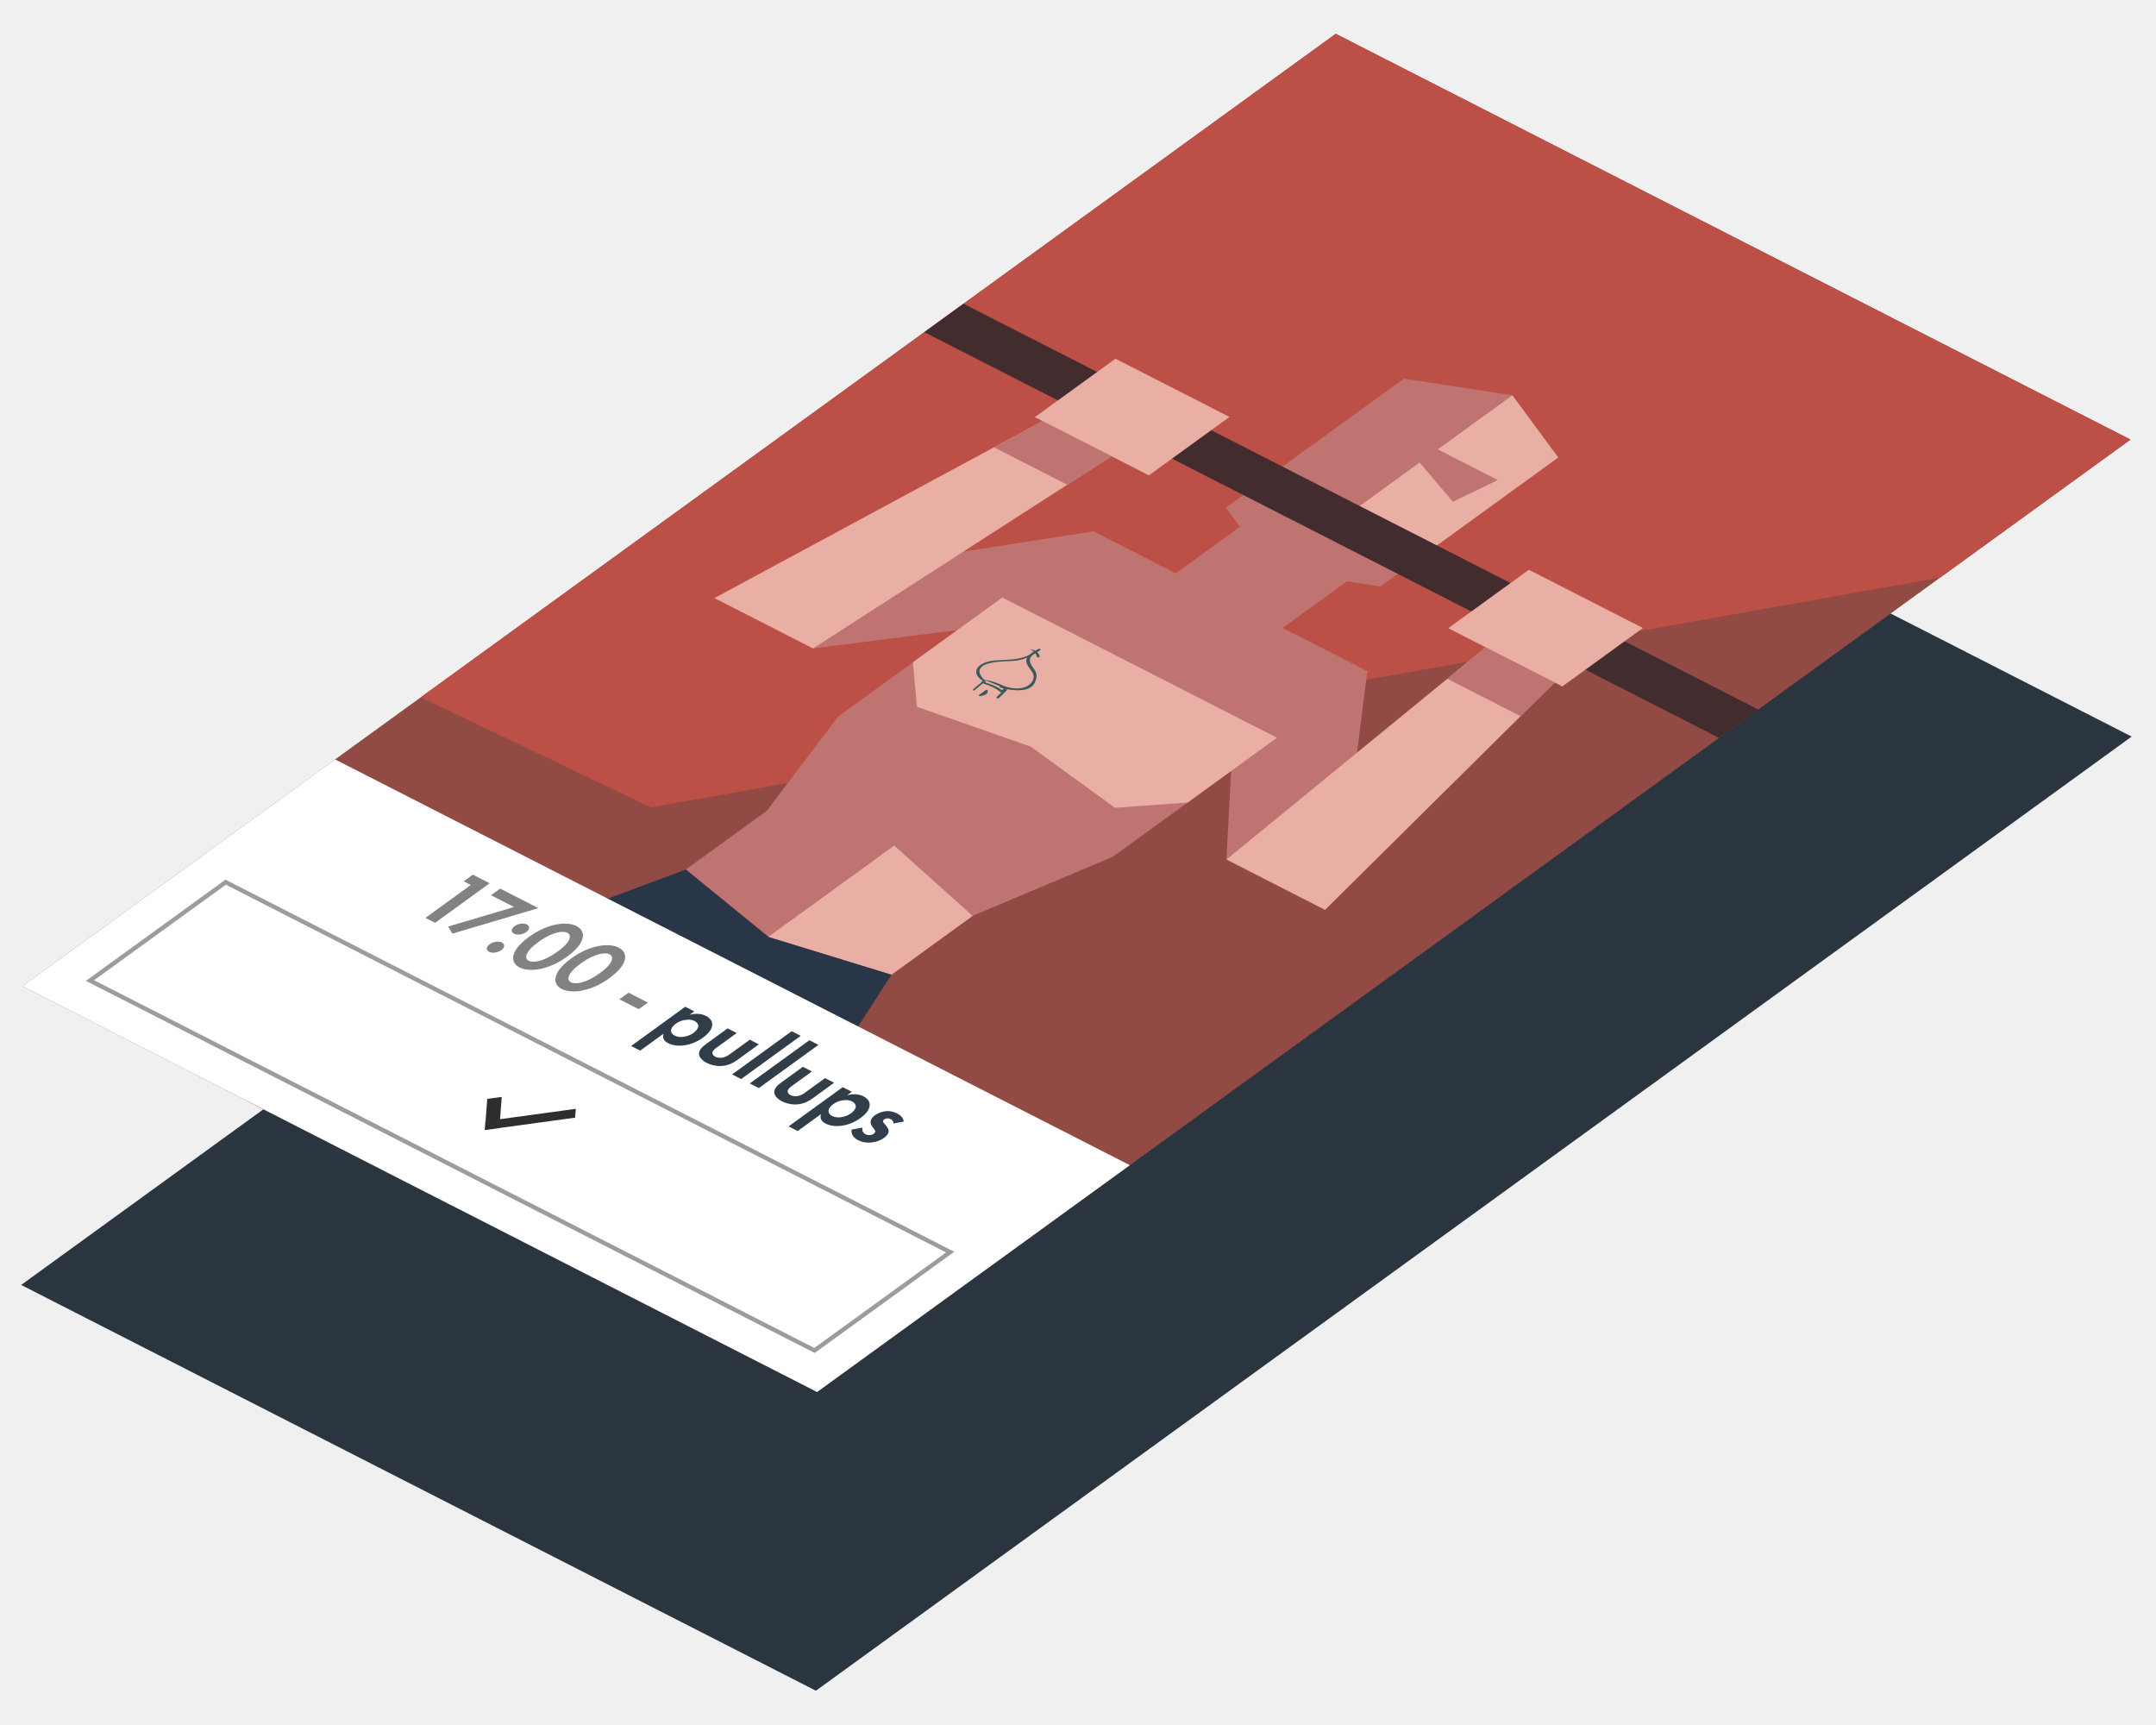
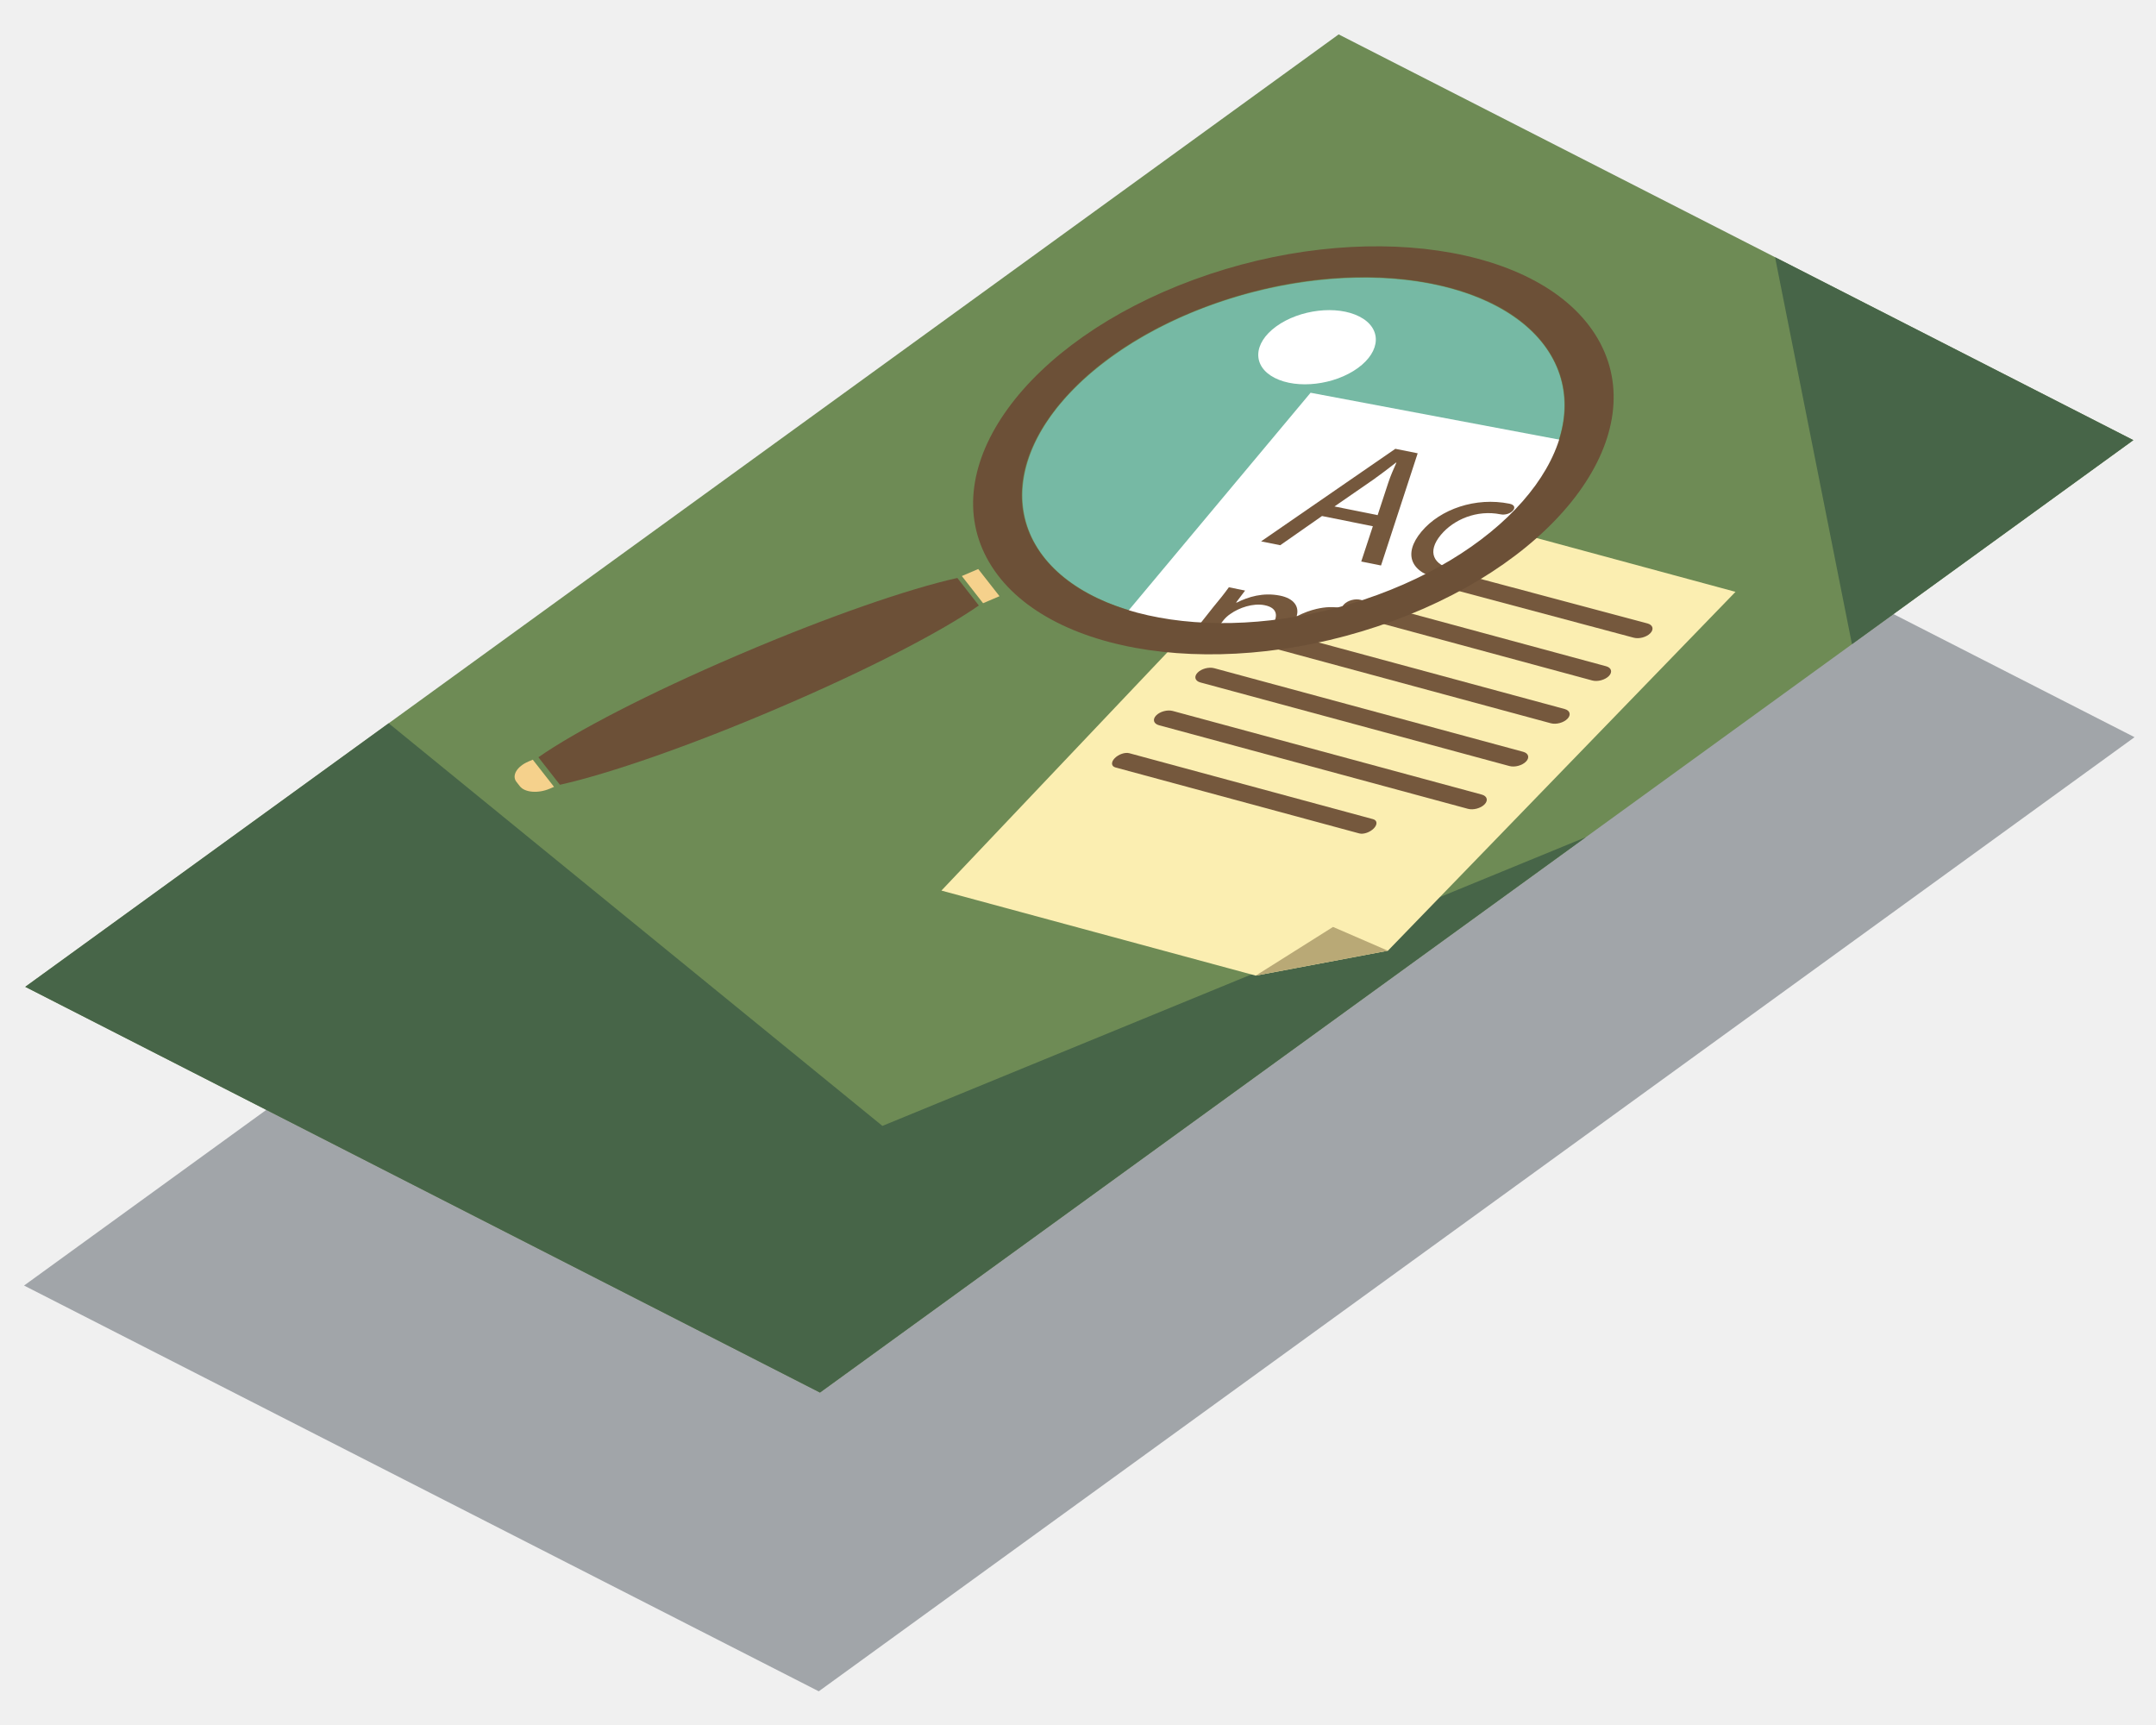
<svg xmlns="http://www.w3.org/2000/svg" version="1.1" id="Слой_1" x="0px" y="0px" width="500px" height="400px" viewBox="0 0 500 400" enable-background="new 0 0 500 400" xml:space="preserve">
-   <polygon fill="#2B353F" points="189.215,392.049 4.91,297.959 310.051,76.71 494.357,170.801 " />
+   <polygon opacity="0.4" fill="#2B353F" points="189.883,392.186 5.578,298.097 310.719,76.848 495.025,170.939 " />
  <g>
-     <polygon fill="#914B44" points="189.492,322.781 5.182,228.687 309.773,7.838 494.084,101.93  " />
-     <polygon fill="#BC4F46" points="97.574,161.696 150.926,187.223 449.975,133.914 494.084,101.93 309.773,7.838  " />
-     <polygon fill="#BF7472" points="320.111,135.991 361.366,106.078 350.732,91.663 325.553,87.795 284.298,117.708 287.57,122.144    272.67,132.947 253.59,123.207 192.727,132.702 188.555,150.365 222.021,146.097 194.393,166.13 177.837,188.007 159.046,201.633    178.197,217.231 206.775,226 225.566,212.373 258.102,198.654 285.512,178.781 284.43,199.31 312.295,193.742 317.058,155.907    317.3,155.732 317.094,155.626 317.094,155.626 297.463,145.605 312.364,134.801  " />
-     <polygon fill="#E9AEA4" points="350.732,91.663 333.495,104.162 333.572,104.274 333.572,104.274 347.351,111.308 336.945,116.341    329.222,107.261 329.241,107.247 329.24,107.246 308.287,122.439 326.195,131.581 361.366,106.078  " />
-     <polygon fill="#432C2E" points="398.664,171.116 214.353,77.023 223.445,70.43 407.756,164.523  " />
-     <polygon fill="#E9AEA4" points="266.443,110.23 239.994,96.728 258.684,83.177 285.132,96.68  " />
-     <polygon fill="#E9AEA4" points="165.687,138.69 175.33,143.614 188.555,150.365 257.764,105.799 241.784,97.642  " />
-     <polygon fill="#E9AEA4" points="335.867,145.672 362.316,159.175 381.006,145.624 354.557,132.121  " />
-     <polygon fill="#E9AEA4" points="307.296,210.983 297.652,206.06 284.43,199.31 344.547,150.104 360.526,158.262  " />
-     <polygon fill="#BF7472" points="241.784,97.642 257.764,105.799 247.508,112.402 230.508,103.724  " />
-     <polygon fill="#BF7472" points="360.526,158.262 344.547,150.104 335.639,157.395 352.639,166.074  " />
-     <polygon fill="#283647" points="137.836,296.409 57.045,255.166 124.277,214.585 159.046,201.633 178.197,217.231 206.775,226    191.844,249.081  " />
-     <polygon fill="#E9AEA4" points="296.147,171.068 232.437,138.544 211.719,153.568 212.646,163.894 239.027,173.127 258.582,187.31    275.428,186.093  " />
-     <path fill="#375A5A" d="M239.964,158.319c0.515-1.071,0.595-1.997,0.024-2.883c-0.832-1.304-1.878-2.353-0.434-3.615   c0.189-0.107,0.373-0.223,0.561-0.336c0.189,0.287,0.31,0.607,0.401,0.862c0.081,0.23,0.699,0.047,0.613-0.183   c-0.134-0.353-0.305-0.683-0.577-0.953c0.209-0.134,0.421-0.271,0.63-0.415c0.31-0.211-0.048-0.464-0.399-0.291   c-0.25,0.123-0.482,0.248-0.7,0.37c-0.243-0.124-0.536-0.221-0.906-0.268c-0.101-0.013-0.194,0.084-0.095,0.107   c0.277,0.064,0.496,0.194,0.679,0.354c-0.434,0.267-0.804,0.539-1.083,0.816c-1.666,0.814-3.447,1.043-5.67,1.142   c-1.418,0.065-3.527,0.089-4.885,0.744c-2.697,1.299-1.828,3.136-0.201,4.09c-0.146,0.129-0.151,0.083-0.316,0.308   c-0.026,0.035-0.026,0.062-0.023,0.091c-0.709,0.527-1.404,1.093-1.941,1.65c-0.16,0.167,0.186,0.29,0.375,0.133   c0.615-0.509,1.324-1.053,1.904-1.609c1.615,0.515,3.094,1.167,4.16,2.081c0.05,0.04,0.124,0.06,0.204,0.063   c-0.444,0.342-0.851,0.708-1.155,1.068c-0.25,0.296,0.341,0.419,0.625,0.141c0.604-0.593,1.162-1.197,1.798-1.779   c0.148-0.137-0.128-0.197-0.288-0.104c0.033-0.04,0.074-0.075,0.105-0.121C235.616,160.245,238.97,160.392,239.964,158.319z    M236.082,159.64c-1.225,0.054-2.325-0.251-3.297-0.575c-1.182-0.573-2.578-1.117-4.068-1.371c-0.076-0.01-0.173,0.064-0.102,0.092   c1.102,0.446,2.207,0.858,3.264,1.329c-0.075,0.114-0.07,0.243,0.105,0.302c0.229,0.078,0.508,0.158,0.814,0.236   c-0.111,0.134-0.244,0.262-0.385,0.384c-0.703-0.49-1.514-0.897-2.408-1.257c-0.455-0.186-0.93-0.35-1.413-0.507   c-0.235-0.078-0.313-0.14-0.314-0.223l0.002-0.002c0.039,0.02,0.076,0.042,0.118,0.061c0.114,0.049,0.341-0.07,0.245-0.145   c-0.056-0.041-0.109-0.087-0.162-0.136c0.004-0.005,0.015-0.014,0.02-0.02c0.047-0.06-0.01-0.101-0.082-0.103   c0.021-0.077-0.073-0.11-0.178-0.09c-1.331-1.256-2.322-3.415,2.52-4.079c1.361-0.188,2.703-0.188,4.041-0.268   c1.297-0.076,2.393-0.357,3.408-0.782c-0.261,0.48-0.291,0.994-0.016,1.564c0.371,0.782,1.064,1.435,1.395,2.238   C240.148,157.638,238.879,159.514,236.082,159.64z" />
-     <path fill="#375A5A" d="M228.939,160.669c0.076-0.078,0.141-0.158,0.17-0.231c0.029-0.079-0.066-0.129-0.171-0.114   c0.023-0.032,0.065-0.065,0.087-0.099c0.137-0.204-0.19-0.364-0.465-0.163c-0.49,0.357-0.982,0.716-1.473,1.076   c-0.15,0.11-0.117,0.299,0.111,0.29c0.374-0.015,0.719-0.107,1.039-0.246c0.071-0.001,0.148-0.019,0.226-0.074   c0.134-0.093,0.267-0.189,0.4-0.282C228.945,160.77,228.957,160.715,228.939,160.669z" />
-     <polygon fill="#E9AEA4" points="207.369,196.081 225.566,212.373 206.775,226 178.197,217.231  " />
-     <polygon fill="#914B44" points="89.589,271.779 124.907,255.872 105.293,279.796  " />
-   </g>
-   <g>
-     <polygon fill="#FFFFFF" points="262.023,270.191 77.713,176.097 5.182,228.687 189.492,322.781  " />
+     <polygon fill="#6E8B55" points="190.158,322.915 5.859,228.827 310.449,7.976 494.75,102.064  " />
+     <path fill="#76B9A4" d="M342.227,126.006c-25.686,18.623-65.436,24.058-88.783,12.138c-23.348-11.918-21.453-36.679,4.232-55.303   c25.684-18.623,65.435-24.057,88.781-12.139C369.807,82.62,367.91,107.383,342.227,126.006z" />
+     <polygon fill="#476548" points="204.639,261.077 90.137,167.717 5.859,228.827 190.158,322.913 261.555,271.145 367.783,194.122     " />
+     <polygon fill="#FBEEB1" points="291.217,226.231 218.326,206.511 272.637,149.251 319.803,137.512 337.18,119.572 402.482,137.239    321.871,220.458  " />
+     <polygon fill="#FFFFFF" points="366.742,102.909 303.938,91.072 257.736,146.335 278.496,148.538 296.346,148.501 316.185,146.04    333.826,136.401 349.131,125.87 364.978,111.901  " />
+     <path fill="#75583D" d="M382.728,146.833c-0.883,0.912-2.605,1.378-3.85,1.041L334.53,136.04c-1.244-0.336-1.539-1.346-0.654-2.258   l0.547-0.564c0.883-0.914,2.061-0.813,3.303-0.478l44.354,11.829C383.322,144.907,383.615,145.919,382.728,146.833L382.728,146.833   z" />
+     <path fill="#75583D" d="M373.121,156.752c-0.885,0.912-2.609,1.377-3.853,1.042l-56.926-15.4c-1.244-0.336-1.539-1.348-0.652-2.26   l0,0c0.883-0.916,2.605-1.377,3.85-1.042l56.93,15.4C373.713,154.827,374.004,155.841,373.121,156.752L373.121,156.752z" />
+     <path fill="#75583D" d="M363.512,166.672c-0.885,0.914-2.611,1.379-3.855,1.043l-64.652-17.494   c-1.248-0.335-1.539-1.348-0.652-2.26l1.994,0.539c0.885-0.912,2.35-1.445,3.598-1.111l62.914,17.021   C364.102,164.748,364.397,165.759,363.512,166.672L363.512,166.672z" />
+     <path fill="#75583D" d="M353.9,176.593c-0.883,0.913-2.607,1.378-3.85,1.04l-71.672-19.386c-1.242-0.338-1.539-1.347-0.65-2.265   l0,0c0.881-0.91,2.607-1.374,3.85-1.04l71.668,19.39C354.49,174.669,354.787,175.681,353.9,176.593L353.9,176.593z" />
+     <path fill="#75583D" d="M344.293,186.512c-0.883,0.913-2.611,1.379-3.853,1.043l-71.668-19.389   c-1.242-0.338-1.539-1.35-0.652-2.262l0,0c0.883-0.914,2.607-1.377,3.852-1.043l71.668,19.391   C344.883,184.588,345.18,185.6,344.293,186.512L344.293,186.512z" />
+     <path fill="#75583D" d="M318.607,192.086c-0.883,0.911-2.395,1.434-3.377,1.171l-56.547-15.299   c-0.98-0.265-1.061-1.219-0.178-2.133l0,0c0.887-0.913,2.395-1.434,3.379-1.17l56.547,15.298   C319.412,190.219,319.49,191.175,318.607,192.086L318.607,192.086z" />
    <g>
-       <path fill="#9B9C9C" d="M188.938,313.734l-0.272-0.139L19.92,227.448l32.369-23.469l0.273,0.139l168.745,86.148L188.938,313.734z     M21.829,227.299l167.019,85.266l30.551-22.151L52.38,205.148L21.829,227.299z" />
+       <path fill="#75583D" d="M306.59,119.657l-9.689,6.77l-4.439-0.893l31.133-21.463l5.18,1.042l-8.5,26.014l-4.588-0.92l2.692-8.179    L306.59,119.657z M319.49,119.453l2.455-7.483c0.557-1.698,1.242-3.209,1.898-4.684l-0.1-0.018    c-1.674,1.312-3.422,2.646-5.27,3.96l-8.994,6.213L319.49,119.453z" />
+       <path fill="#75583D" d="M334.273,134.354c-7.201-1.447-8.971-5.877-4.615-11.086c4.389-5.249,12.596-8.04,20.385-6.471    c2.566,0.514,0.309,2.939-2.057,2.464c-5.475-1.101-10.85,1.193-13.82,4.748c-3.299,3.943-1.779,7.088,2.955,8.039    C339.588,132.545,337.477,135,334.273,134.354z" />
    </g>
-     <polygon fill="#2F2E2E" points="133.377,259.168 133.534,257.117 115.967,259.518 116.361,254.352 113.003,254.81 112.607,259.976    112.578,259.98 112.42,262.035 112.451,262.029 112.449,262.046 115.809,261.588 115.81,261.571  " />
    <g>
-       <path fill="#828282" d="M109.191,205.208l-1.655-0.846l2.124-1.54l3.896,1.99l-12.646,9.171l-2.242-1.145L109.191,205.208z" />
-       <path fill="#828282" d="M119.211,210.323l-5.347-2.729l2.124-1.54l8.863,4.525l-19.941,5.915l-0.969-1.642L119.211,210.323z" />
-       <path fill="#828282" d="M116.395,218.561c0.76,0.388,0.7,1.154-0.134,1.759c-0.834,0.606-2.064,0.773-2.824,0.386    c-0.76-0.387-0.701-1.154,0.134-1.759C114.406,218.343,115.637,218.175,116.395,218.561z M122.179,214.368    c0.76,0.388,0.7,1.155-0.134,1.759c-0.834,0.605-2.064,0.773-2.824,0.386c-0.759-0.387-0.7-1.154,0.134-1.759    C120.189,214.149,121.42,213.981,122.179,214.368z" />
-       <path fill="#828282" d="M122.658,217.261c4.342-3.149,8.754-3.685,11.047-2.514c2.294,1.171,2.193,3.908-2.168,7.07    c-4.342,3.148-8.755,3.684-11.049,2.513C118.195,223.159,118.297,220.422,122.658,217.261z M124.899,218.404    c-3.3,2.393-3.27,3.884-2.287,4.386c0.983,0.502,3.402,0.261,6.702-2.132c3.28-2.378,3.233-3.878,2.267-4.371    C130.616,215.794,128.18,216.026,124.899,218.404z" />
-       <path fill="#828282" d="M132.451,222.259c4.342-3.148,8.754-3.684,11.048-2.513c2.294,1.171,2.193,3.908-2.167,7.07    c-4.343,3.148-8.756,3.684-11.05,2.513C127.988,228.159,128.09,225.422,132.451,222.259z M134.692,223.404    c-3.3,2.393-3.269,3.884-2.286,4.386c0.982,0.501,3.401,0.261,6.701-2.132c3.28-2.378,3.233-3.878,2.268-4.371    C140.409,220.794,137.973,221.026,134.692,223.404z" />
-       <path fill="#828282" d="M145.766,230.182l4.484,2.289l-2.123,1.54l-4.484-2.29L145.766,230.182z" />
-       <path fill="#313D49" d="M148.467,243.626l-2.104-1.073l12.553-9.102l2.104,1.073l-1.061,0.77c0.839-0.204,2.379-0.425,3.759,0.279    c0.654,0.335,1.536,0.996,1.452,2.101c-0.055,0.722-0.51,1.754-2.141,2.937c-1.858,1.347-3.605,1.698-4.491,1.807    c-1.156,0.137-2.493,0.04-3.597-0.523c-0.518-0.264-1.475-0.87-1.07-2.187L148.467,243.626z M159.187,236.471    c-0.901,0.08-1.711,0.368-2.47,0.918c-0.759,0.55-1.108,1.145-1.093,1.645c0.011,0.333,0.174,0.768,0.828,1.102    c0.691,0.353,1.443,0.362,2.004,0.296c0.902-0.101,1.793-0.49,2.399-0.93c0.607-0.44,1.064-1.05,1.087-1.577    c0-0.469-0.344-0.901-0.844-1.157C160.549,236.487,159.946,236.39,159.187,236.471z" />
-       <path fill="#313D49" d="M170.849,239.542l-4.645,3.369c-0.436,0.316-0.988,0.76-0.993,1.274c0.013,0.31,0.256,0.646,0.652,0.848    c0.396,0.202,0.982,0.29,1.486,0.243c0.831-0.091,1.454-0.5,1.89-0.816l4.645-3.368l2.105,1.074l-5.025,3.644    c-0.739,0.536-1.811,1.207-3.436,1.362c-1.353,0.129-2.723-0.242-3.637-0.709c-0.914-0.467-1.752-1.222-1.779-2.056    c-0.031-1,0.868-1.759,1.607-2.295l5.025-3.643L170.849,239.542z" />
-       <path fill="#313D49" d="M185.703,240.191l-13.822,10.023l-2.105-1.074l13.824-10.022L185.703,240.191z" />
-       <path fill="#313D49" d="M189.807,242.287l-13.822,10.023l-2.104-1.075l13.822-10.022L189.807,242.287z" />
-       <path fill="#313D49" d="M188.298,248.451l-4.646,3.368c-0.435,0.316-0.988,0.76-0.992,1.274c0.012,0.31,0.255,0.645,0.651,0.849    c0.396,0.201,0.982,0.29,1.486,0.243c0.831-0.092,1.454-0.5,1.89-0.816l4.646-3.369l2.104,1.075l-5.025,3.644    c-0.739,0.536-1.811,1.207-3.436,1.361c-1.354,0.13-2.723-0.242-3.637-0.709c-0.914-0.467-1.752-1.223-1.778-2.056    c-0.032-1,0.868-1.759,1.608-2.295l5.024-3.644L188.298,248.451z" />
-       <path fill="#313D49" d="M184.986,262.271l-2.103-1.074l12.554-9.102l2.104,1.074l-1.062,0.77c0.84-0.204,2.38-0.425,3.759,0.28    c0.655,0.334,1.537,0.995,1.452,2.1c-0.055,0.722-0.509,1.754-2.14,2.937c-1.858,1.347-3.605,1.698-4.491,1.808    c-1.156,0.136-2.494,0.04-3.598-0.524c-0.518-0.265-1.475-0.87-1.07-2.187L184.986,262.271z M195.707,255.116    c-0.9,0.079-1.711,0.368-2.47,0.918c-0.759,0.55-1.108,1.143-1.093,1.644c0.012,0.333,0.174,0.769,0.83,1.103    c0.689,0.353,1.441,0.361,2.002,0.296c0.904-0.102,1.793-0.491,2.4-0.93c0.606-0.44,1.064-1.05,1.086-1.578    c0.002-0.468-0.342-0.901-0.844-1.157C197.068,255.131,196.467,255.034,195.707,255.116z" />
-       <path fill="#313D49" d="M207.209,260.518c0.012-0.626-0.45-0.909-0.674-1.023c-0.5-0.255-1.076-0.221-1.475,0.067    c-0.208,0.151-0.444,0.429-0.067,0.88l0.329,0.378c0.379,0.45,0.935,1.134,0.723,1.821c-0.117,0.361-0.455,0.798-0.986,1.183    c-0.74,0.536-1.703,0.958-2.914,1.091c-1.209,0.131-2.199-0.046-3.113-0.513c-1.553-0.792-1.617-1.833-1.533-2.469l2.508-0.454    c-0.116,0.597,0.086,1.216,0.707,1.532c0.588,0.3,1.357,0.295,1.926-0.118c0.512-0.371,0.342-0.716,0.18-0.939l-0.293-0.385    c-0.326-0.423-0.682-0.934-0.619-1.534c0.054-0.464,0.342-0.95,1.006-1.431c0.797-0.578,1.805-0.883,2.634-0.951    c1.098-0.072,1.934,0.26,2.537,0.569c0.552,0.281,1.355,0.786,1.507,1.847L207.209,260.518z" />
+       <path fill="#75583D" d="M281.355,140.795c1.459-1.744,2.609-3.187,3.631-4.615l3.764,0.762l-2.08,2.763l0.145,0.029    c2.666-1.343,6.123-2.404,10.037-1.617c3.227,0.652,4.508,2.538,3.865,4.738l0.1,0.021c1.525-0.798,3.064-1.342,4.484-1.675    c2.059-0.481,3.977-0.585,6.225-0.132c3.131,0.629,7.35-0.699,2.443,5.17l-3.605,0.521c2.719-3.25,0.967-2.793-2.508-3.49    c-2.441-0.494-5.432,0.415-7.42,1.77c-0.547,0.378-1.16,0.907-1.629,1.468l-3.896,3.005l-4.885,1.621l4.311-5.16    c2.25-2.69,2.225-4.981-1.057-5.637c-2.689-0.543-5.93,0.602-7.9,2c-0.621,0.402-1.162,0.909-1.6,1.433l-5.115,6.591l-4.209-0.845    L281.355,140.795z" />
    </g>
+     <path fill="#6C5037" d="M171.523,151.749c-0.119,0.051-0.242,0.107-0.359,0.157c-0.123,0.051-0.24,0.099-0.359,0.149   c-20.398,8.731-37.357,17.541-45.943,23.543l4.988,6.378c11.316-2.515,30.094-9,50.492-17.729c0.121-0.053,0.236-0.102,0.357-0.153   c0.121-0.053,0.24-0.1,0.365-0.156c20.393-8.727,37.352-17.534,45.941-23.538l-4.988-6.379   C210.695,136.538,191.92,143.022,171.523,151.749z" />
+     <path fill="#F5D18C" d="M127.48,182.889c-1.285,0.551-2.736,0.799-4.031,0.693c-1.297-0.105-2.332-0.556-2.879-1.255l-0.805-1.028   c-1.141-1.456,0.105-3.566,2.781-4.711l1.008-0.433l4.934,6.302L127.48,182.889z" />
+     <polygon fill="#F5D18C" points="231.797,138.249 226.861,131.948 223.059,133.575 227.988,139.876  " />
+     <path fill="#6C5037" d="M370.516,78.492c-12.766-21.85-54.707-27.95-93.68-13.629c-38.975,14.322-60.217,43.643-47.451,65.492   c12.764,21.849,54.707,27.951,93.684,13.626C362.039,129.66,383.281,100.341,370.516,78.492z M240.109,126.364   c-10.824-18.519,7.18-43.376,40.225-55.518c33.033-12.141,68.59-6.969,79.41,11.554c10.826,18.518-7.189,43.379-40.223,55.516   C286.48,150.061,250.926,144.889,240.109,126.364z" />
+     <path fill="#FFFFFF" d="M314.895,85.345c-5.42,3.932-14.047,4.954-19.272,2.286c-5.225-2.666-5.068-8.015,0.354-11.944   c5.422-3.932,14.053-4.956,19.277-2.287C320.478,76.065,320.316,81.414,314.895,85.345z" />
+     <polygon fill="#B9A976" points="291.217,226.231 321.871,220.458 309.145,214.942  " />
+     <polygon fill="#476548" points="411.654,59.642 429.49,149.379 494.75,102.064  " />
  </g>
</svg>
